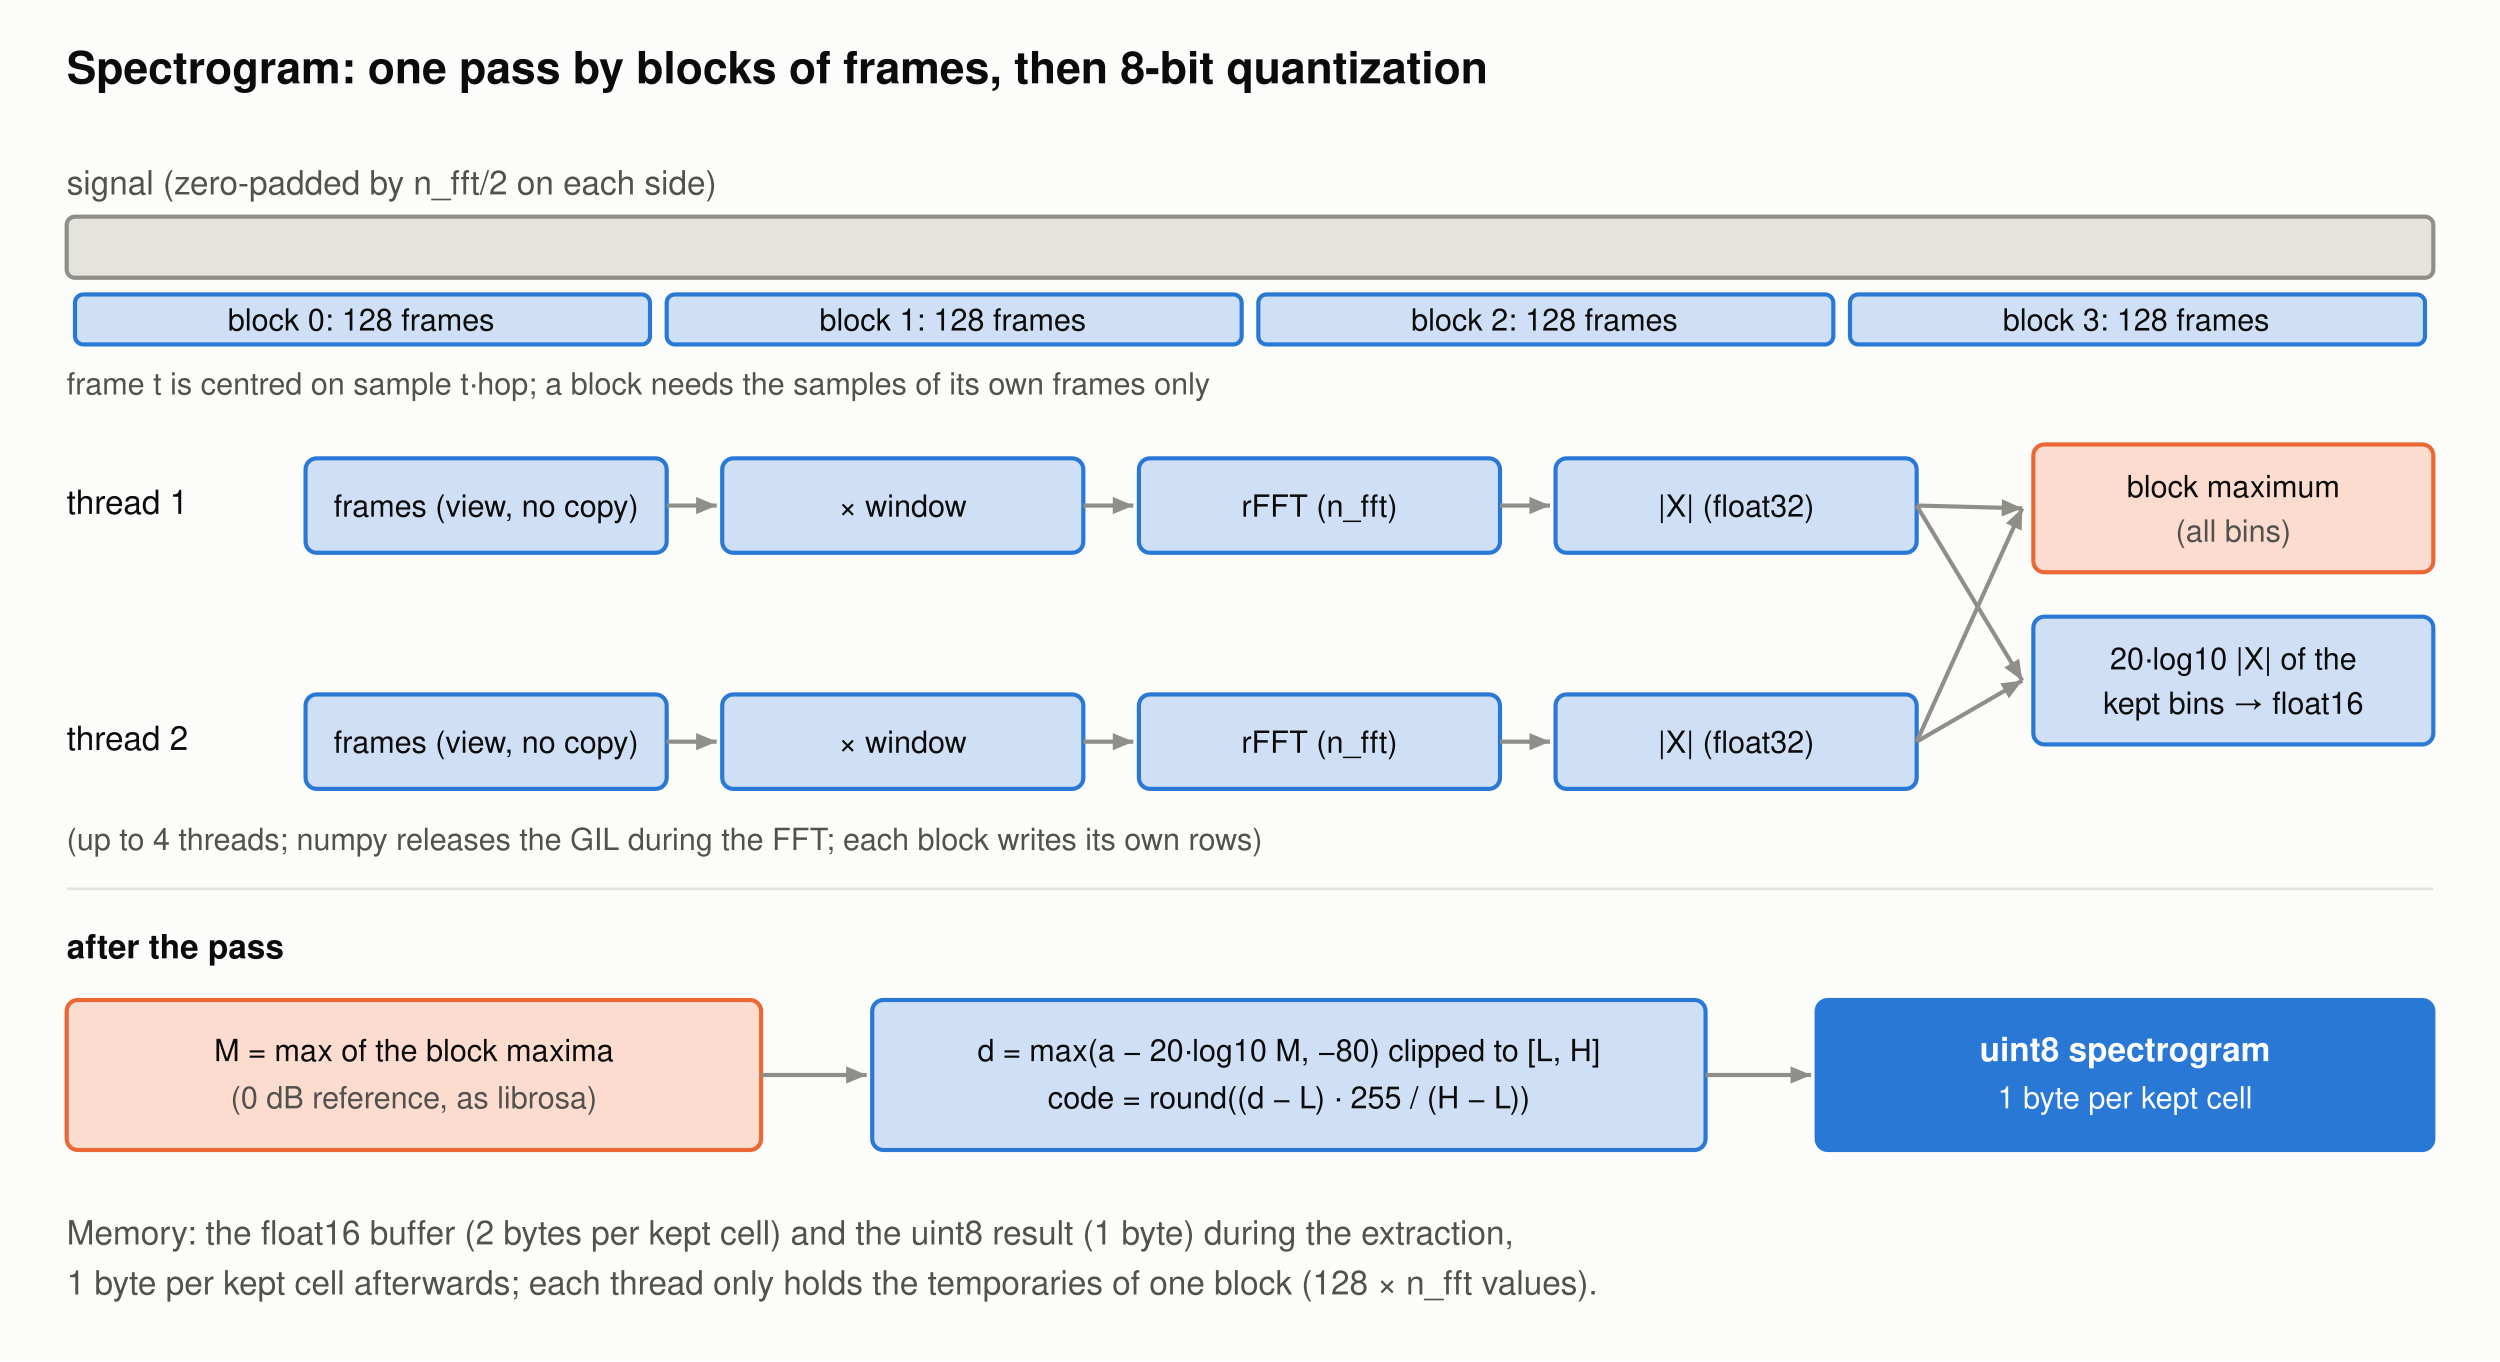
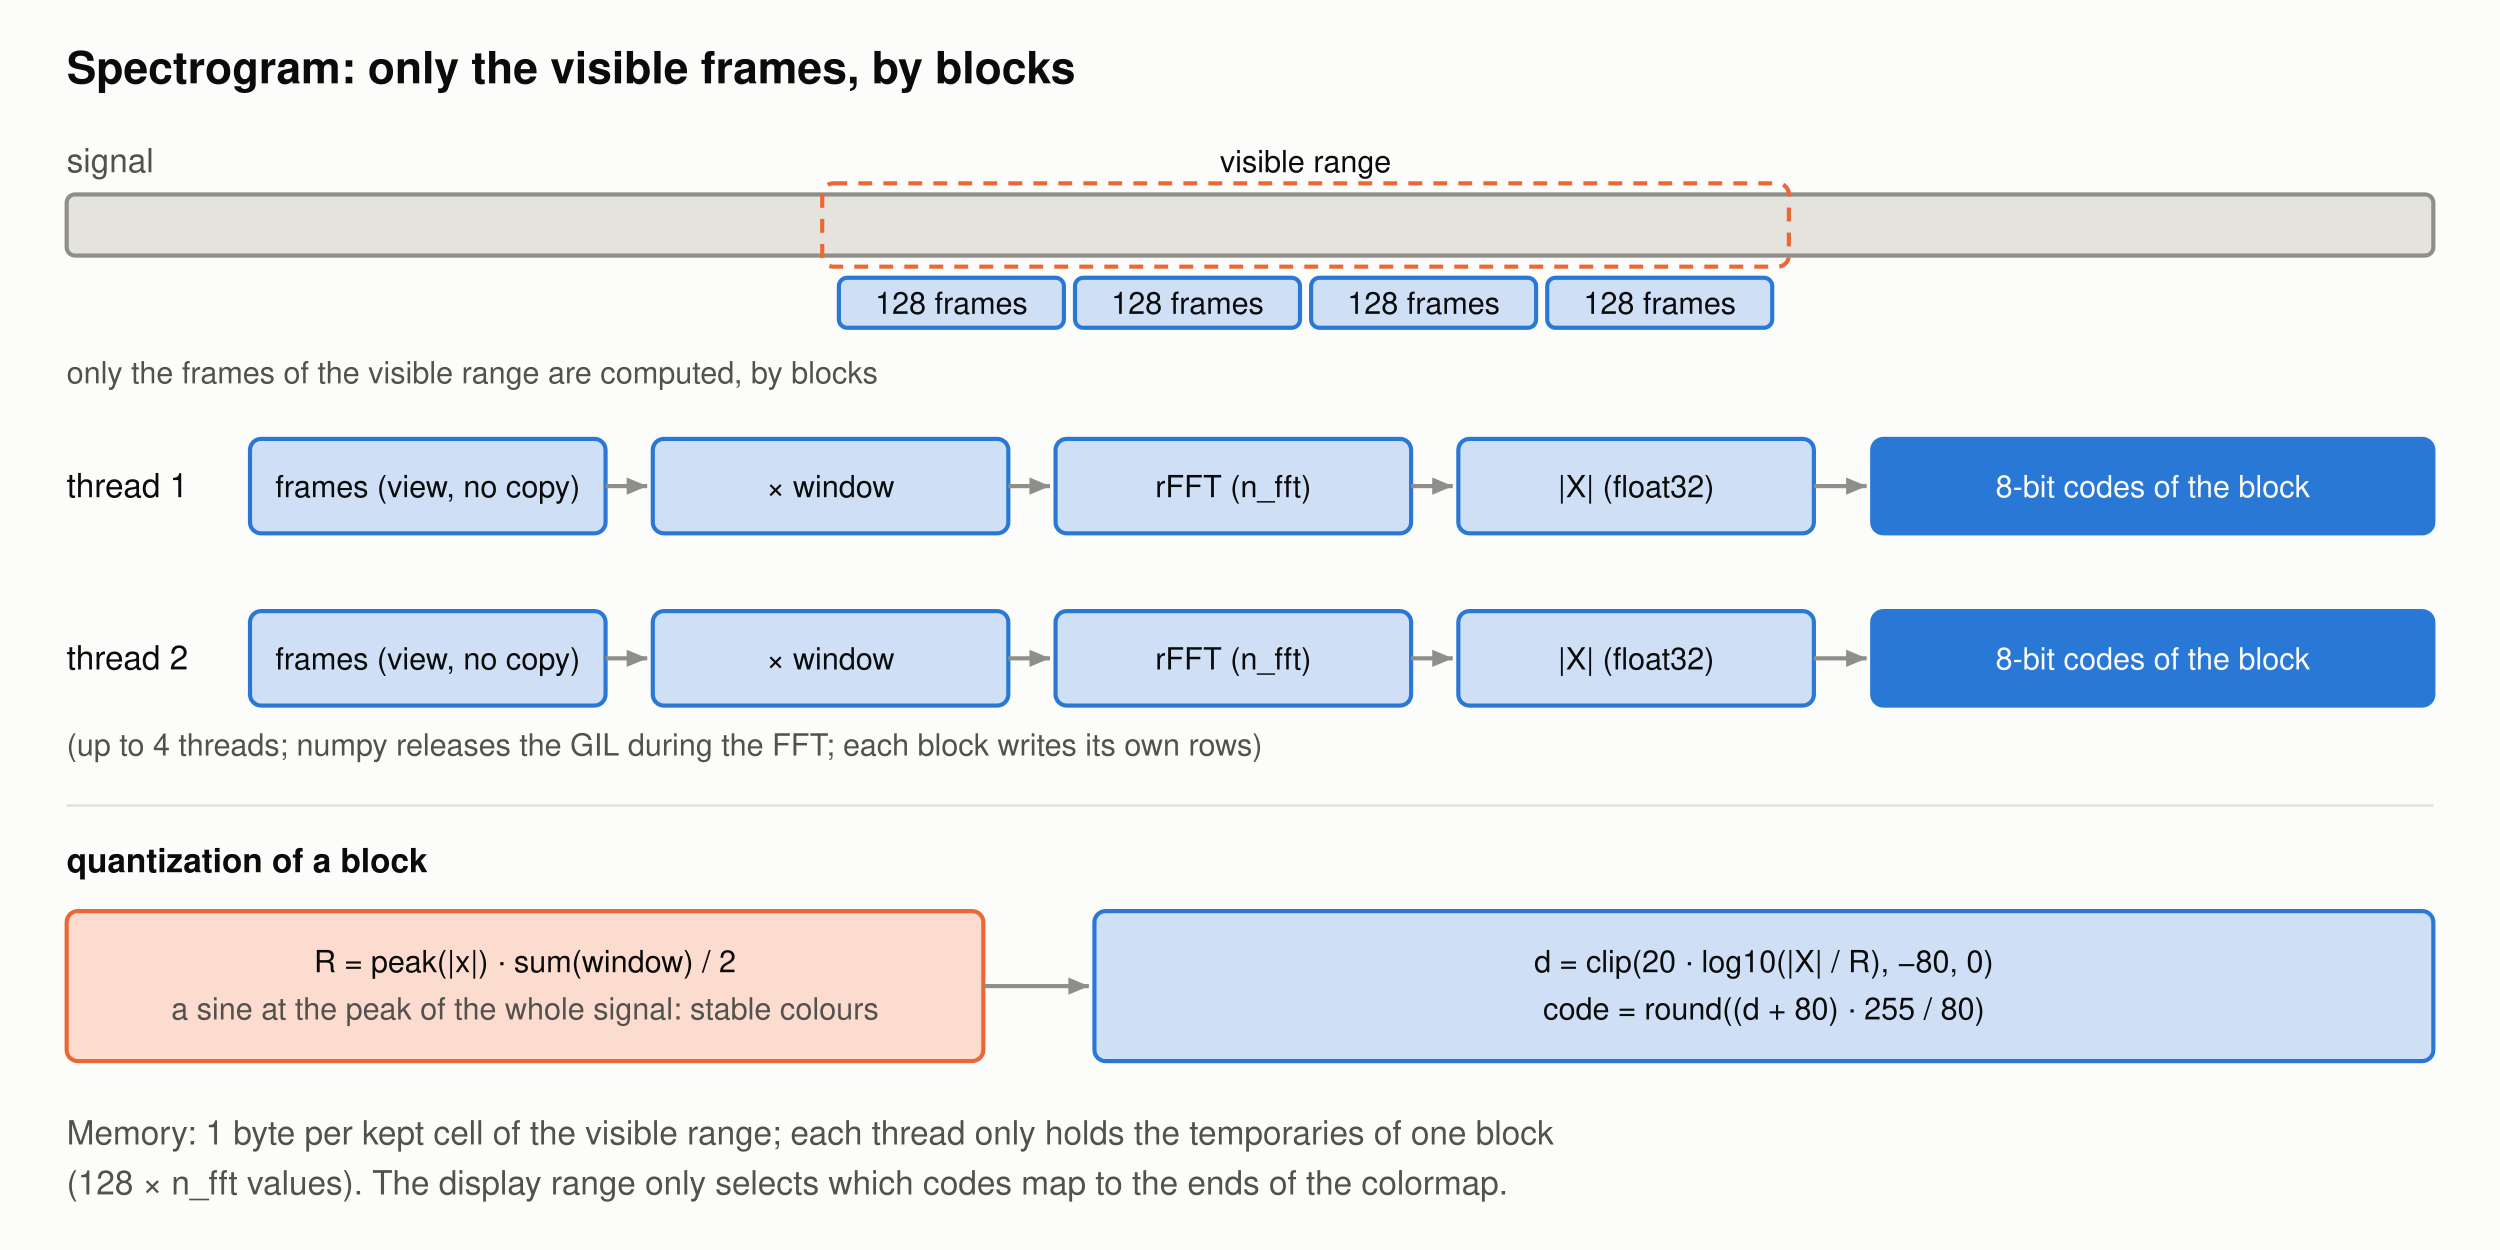
- <svg xmlns="http://www.w3.org/2000/svg" width="900" height="490" viewBox="0 0 900 490" role="img">
-   <rect width="900" height="490" fill="#fcfcfb" />
-   <text x="24.0" y="30.0" font-family="Helvetica, Arial, sans-serif" font-size="16" fill="#0b0b0b" text-anchor="start" font-weight="bold">Spectrogram: one pass by blocks of frames, then 8-bit quantization</text>
-   <text x="24.0" y="70.0" font-family="Helvetica, Arial, sans-serif" font-size="12" fill="#52514e" text-anchor="start" font-weight="normal">signal (zero-padded by n_fft/2 on each side)</text>
-   <rect x="24.0" y="78.0" width="852.0" height="22.0" rx="3" fill="#e4e3de" stroke="#8f8e88" stroke-width="1.5" />
-   <rect x="27.0" y="106.0" width="207.0" height="18.0" rx="3" fill="#cfe0f6" stroke="#2a78d6" stroke-width="1.5" />
-   <text x="130.0" y="119.0" font-family="Helvetica, Arial, sans-serif" font-size="11" fill="#0b0b0b" text-anchor="middle" font-weight="normal">block 0: 128 frames</text>
-   <rect x="240.0" y="106.0" width="207.0" height="18.0" rx="3" fill="#cfe0f6" stroke="#2a78d6" stroke-width="1.5" />
-   <text x="343.0" y="119.0" font-family="Helvetica, Arial, sans-serif" font-size="11" fill="#0b0b0b" text-anchor="middle" font-weight="normal">block 1: 128 frames</text>
-   <rect x="453.0" y="106.0" width="207.0" height="18.0" rx="3" fill="#cfe0f6" stroke="#2a78d6" stroke-width="1.5" />
-   <text x="556.0" y="119.0" font-family="Helvetica, Arial, sans-serif" font-size="11" fill="#0b0b0b" text-anchor="middle" font-weight="normal">block 2: 128 frames</text>
-   <rect x="666.0" y="106.0" width="207.0" height="18.0" rx="3" fill="#cfe0f6" stroke="#2a78d6" stroke-width="1.5" />
-   <text x="769.0" y="119.0" font-family="Helvetica, Arial, sans-serif" font-size="11" fill="#0b0b0b" text-anchor="middle" font-weight="normal">block 3: 128 frames</text>
-   <text x="24.0" y="142.0" font-family="Helvetica, Arial, sans-serif" font-size="11" fill="#52514e" text-anchor="start" font-weight="normal">frame t is centred on sample t·hop; a block needs the samples of its own frames only</text>
-   <text x="24.0" y="185.0" font-family="Helvetica, Arial, sans-serif" font-size="12" fill="#0b0b0b" text-anchor="start" font-weight="normal">thread 1</text>
-   <rect x="110.0" y="165.0" width="130.0" height="34.0" rx="4" fill="#cfe0f6" stroke="#2a78d6" stroke-width="1.5" />
-   <text x="175.0" y="186.0" font-family="Helvetica, Arial, sans-serif" font-size="11" fill="#0b0b0b" text-anchor="middle" font-weight="normal">frames (view, no copy)</text>
-   <rect x="260.0" y="165.0" width="130.0" height="34.0" rx="4" fill="#cfe0f6" stroke="#2a78d6" stroke-width="1.5" />
-   <text x="325.0" y="186.0" font-family="Helvetica, Arial, sans-serif" font-size="11" fill="#0b0b0b" text-anchor="middle" font-weight="normal">× window</text>
-   <line x1="240.0" y1="182.0" x2="258.0" y2="182.0" stroke="#8f8e88" stroke-width="1.5" />
-   <path d="M258.0,182.0 L250.6,185.1 L250.6,178.9 Z" fill="#8f8e88" />
-   <rect x="410.0" y="165.0" width="130.0" height="34.0" rx="4" fill="#cfe0f6" stroke="#2a78d6" stroke-width="1.5" />
-   <text x="475.0" y="186.0" font-family="Helvetica, Arial, sans-serif" font-size="11" fill="#0b0b0b" text-anchor="middle" font-weight="normal">rFFT (n_fft)</text>
-   <line x1="390.0" y1="182.0" x2="408.0" y2="182.0" stroke="#8f8e88" stroke-width="1.5" />
-   <path d="M408.0,182.0 L400.6,185.1 L400.6,178.9 Z" fill="#8f8e88" />
-   <rect x="560.0" y="165.0" width="130.0" height="34.0" rx="4" fill="#cfe0f6" stroke="#2a78d6" stroke-width="1.5" />
-   <text x="625.0" y="186.0" font-family="Helvetica, Arial, sans-serif" font-size="11" fill="#0b0b0b" text-anchor="middle" font-weight="normal">|X|  (float32)</text>
-   <line x1="540.0" y1="182.0" x2="558.0" y2="182.0" stroke="#8f8e88" stroke-width="1.5" />
-   <path d="M558.0,182.0 L550.6,185.1 L550.6,178.9 Z" fill="#8f8e88" />
-   <line x1="690.0" y1="182.0" x2="728.0" y2="183.0" stroke="#8f8e88" stroke-width="1.5" />
-   <path d="M728.0,183.0 L720.6,185.9 L720.7,179.7 Z" fill="#8f8e88" />
-   <line x1="690.0" y1="182.0" x2="728.0" y2="245.0" stroke="#8f8e88" stroke-width="1.5" />
-   <path d="M728.0,245.0 L721.5,240.3 L726.9,237.1 Z" fill="#8f8e88" />
-   <text x="24.0" y="270.0" font-family="Helvetica, Arial, sans-serif" font-size="12" fill="#0b0b0b" text-anchor="start" font-weight="normal">thread 2</text>
-   <rect x="110.0" y="250.0" width="130.0" height="34.0" rx="4" fill="#cfe0f6" stroke="#2a78d6" stroke-width="1.5" />
-   <text x="175.0" y="271.0" font-family="Helvetica, Arial, sans-serif" font-size="11" fill="#0b0b0b" text-anchor="middle" font-weight="normal">frames (view, no copy)</text>
-   <rect x="260.0" y="250.0" width="130.0" height="34.0" rx="4" fill="#cfe0f6" stroke="#2a78d6" stroke-width="1.5" />
-   <text x="325.0" y="271.0" font-family="Helvetica, Arial, sans-serif" font-size="11" fill="#0b0b0b" text-anchor="middle" font-weight="normal">× window</text>
-   <line x1="240.0" y1="267.0" x2="258.0" y2="267.0" stroke="#8f8e88" stroke-width="1.5" />
-   <path d="M258.0,267.0 L250.6,270.1 L250.6,263.9 Z" fill="#8f8e88" />
-   <rect x="410.0" y="250.0" width="130.0" height="34.0" rx="4" fill="#cfe0f6" stroke="#2a78d6" stroke-width="1.5" />
-   <text x="475.0" y="271.0" font-family="Helvetica, Arial, sans-serif" font-size="11" fill="#0b0b0b" text-anchor="middle" font-weight="normal">rFFT (n_fft)</text>
-   <line x1="390.0" y1="267.0" x2="408.0" y2="267.0" stroke="#8f8e88" stroke-width="1.5" />
-   <path d="M408.0,267.0 L400.6,270.1 L400.6,263.9 Z" fill="#8f8e88" />
-   <rect x="560.0" y="250.0" width="130.0" height="34.0" rx="4" fill="#cfe0f6" stroke="#2a78d6" stroke-width="1.5" />
-   <text x="625.0" y="271.0" font-family="Helvetica, Arial, sans-serif" font-size="11" fill="#0b0b0b" text-anchor="middle" font-weight="normal">|X|  (float32)</text>
-   <line x1="540.0" y1="267.0" x2="558.0" y2="267.0" stroke="#8f8e88" stroke-width="1.5" />
-   <path d="M558.0,267.0 L550.6,270.1 L550.6,263.9 Z" fill="#8f8e88" />
-   <line x1="690.0" y1="267.0" x2="728.0" y2="183.0" stroke="#8f8e88" stroke-width="1.5" />
-   <path d="M728.0,183.0 L727.8,191.0 L722.1,188.4 Z" fill="#8f8e88" />
-   <line x1="690.0" y1="267.0" x2="728.0" y2="245.0" stroke="#8f8e88" stroke-width="1.5" />
-   <path d="M728.0,245.0 L723.2,251.4 L720.1,246.0 Z" fill="#8f8e88" />
-   <text x="24.0" y="306.0" font-family="Helvetica, Arial, sans-serif" font-size="11" fill="#52514e" text-anchor="start" font-weight="normal">(up to 4 threads; numpy releases the GIL during the FFT; each block writes its own rows)</text>
-   <rect x="732.0" y="160.0" width="144.0" height="46.0" rx="4" fill="#fbdccf" stroke="#eb6834" stroke-width="1.5" />
-   <text x="804.0" y="179.0" font-family="Helvetica, Arial, sans-serif" font-size="11" fill="#0b0b0b" text-anchor="middle" font-weight="normal">block maximum</text>
-   <text x="804.0" y="195.0" font-family="Helvetica, Arial, sans-serif" font-size="11" fill="#52514e" text-anchor="middle" font-weight="normal">(all bins)</text>
-   <rect x="732.0" y="222.0" width="144.0" height="46.0" rx="4" fill="#cfe0f6" stroke="#2a78d6" stroke-width="1.5" />
-   <text x="804.0" y="241.0" font-family="Helvetica, Arial, sans-serif" font-size="11" fill="#0b0b0b" text-anchor="middle" font-weight="normal">20·log10 |X| of the</text>
-   <text x="804.0" y="257.0" font-family="Helvetica, Arial, sans-serif" font-size="11" fill="#0b0b0b" text-anchor="middle" font-weight="normal">kept bins → float16</text>
-   <line x1="24.0" y1="320.0" x2="876.0" y2="320.0" stroke="#e4e3de" stroke-width="1" />
-   <text x="24.0" y="345.0" font-family="Helvetica, Arial, sans-serif" font-size="12" fill="#0b0b0b" text-anchor="start" font-weight="bold">after the pass</text>
-   <rect x="24.0" y="360.0" width="250.0" height="54.0" rx="4" fill="#fbdccf" stroke="#eb6834" stroke-width="1.5" />
-   <text x="149.0" y="382.0" font-family="Helvetica, Arial, sans-serif" font-size="11" fill="#0b0b0b" text-anchor="middle" font-weight="normal">M = max of the block maxima</text>
-   <text x="149.0" y="399.0" font-family="Helvetica, Arial, sans-serif" font-size="11" fill="#52514e" text-anchor="middle" font-weight="normal">(0 dB reference, as librosa)</text>
-   <rect x="314.0" y="360.0" width="300.0" height="54.0" rx="4" fill="#cfe0f6" stroke="#2a78d6" stroke-width="1.5" />
-   <text x="464.0" y="382.0" font-family="Helvetica, Arial, sans-serif" font-size="11" fill="#0b0b0b" text-anchor="middle" font-weight="normal">d = max(a − 20·log10 M, −80) clipped to [L, H]</text>
-   <text x="464.0" y="399.0" font-family="Helvetica, Arial, sans-serif" font-size="11" fill="#0b0b0b" text-anchor="middle" font-weight="normal">code = round((d − L) · 255 / (H − L))</text>
-   <rect x="654.0" y="360.0" width="222.0" height="54.0" rx="4" fill="#2a78d6" stroke="#2a78d6" stroke-width="1.5" />
-   <text x="765.0" y="382.0" font-family="Helvetica, Arial, sans-serif" font-size="12" fill="#fcfcfb" text-anchor="middle" font-weight="bold">uint8 spectrogram</text>
-   <text x="765.0" y="399.0" font-family="Helvetica, Arial, sans-serif" font-size="11" fill="#fcfcfb" text-anchor="middle" font-weight="normal">1 byte per kept cell</text>
-   <line x1="274.0" y1="387.0" x2="312.0" y2="387.0" stroke="#8f8e88" stroke-width="1.5" />
-   <path d="M312.0,387.0 L304.6,390.1 L304.6,383.9 Z" fill="#8f8e88" />
-   <line x1="614.0" y1="387.0" x2="652.0" y2="387.0" stroke="#8f8e88" stroke-width="1.5" />
-   <path d="M652.0,387.0 L644.6,390.1 L644.6,383.9 Z" fill="#8f8e88" />
-   <text x="24.0" y="448.0" font-family="Helvetica, Arial, sans-serif" font-size="12" fill="#52514e" text-anchor="start" font-weight="normal">Memory: the float16 buffer (2 bytes per kept cell) and the uint8 result (1 byte) during the extraction,</text>
-   <text x="24.0" y="466.0" font-family="Helvetica, Arial, sans-serif" font-size="12" fill="#52514e" text-anchor="start" font-weight="normal">1 byte per kept cell afterwards; each thread only holds the temporaries of one block (128 × n_fft values).</text>
+ <svg xmlns="http://www.w3.org/2000/svg" width="900" height="450" viewBox="0 0 900 450" role="img">
+   <rect width="900" height="450" fill="#fcfcfb" />
+   <text x="24.0" y="30.0" font-family="Helvetica, Arial, sans-serif" font-size="16" fill="#0b0b0b" text-anchor="start" font-weight="bold">Spectrogram: only the visible frames, by blocks</text>
+   <text x="24.0" y="62.0" font-family="Helvetica, Arial, sans-serif" font-size="12" fill="#52514e" text-anchor="start" font-weight="normal">signal</text>
+   <rect x="24.0" y="70.0" width="852.0" height="22.0" rx="3" fill="#e4e3de" stroke="#8f8e88" stroke-width="1.5" />
+   <rect x="296.0" y="66.0" width="348.0" height="30.0" rx="4" fill="none" stroke="#eb6834" stroke-width="1.5" stroke-dasharray="5 4" />
+   <text x="470.0" y="62.0" font-family="Helvetica, Arial, sans-serif" font-size="11" fill="#0b0b0b" text-anchor="middle" font-weight="normal">visible range</text>
+   <rect x="302.0" y="100.0" width="81.0" height="18.0" rx="3" fill="#cfe0f6" stroke="#2a78d6" stroke-width="1.5" />
+   <text x="342.5" y="113.0" font-family="Helvetica, Arial, sans-serif" font-size="11" fill="#0b0b0b" text-anchor="middle" font-weight="normal">128 frames</text>
+   <rect x="387.0" y="100.0" width="81.0" height="18.0" rx="3" fill="#cfe0f6" stroke="#2a78d6" stroke-width="1.5" />
+   <text x="427.5" y="113.0" font-family="Helvetica, Arial, sans-serif" font-size="11" fill="#0b0b0b" text-anchor="middle" font-weight="normal">128 frames</text>
+   <rect x="472.0" y="100.0" width="81.0" height="18.0" rx="3" fill="#cfe0f6" stroke="#2a78d6" stroke-width="1.5" />
+   <text x="512.5" y="113.0" font-family="Helvetica, Arial, sans-serif" font-size="11" fill="#0b0b0b" text-anchor="middle" font-weight="normal">128 frames</text>
+   <rect x="557.0" y="100.0" width="81.0" height="18.0" rx="3" fill="#cfe0f6" stroke="#2a78d6" stroke-width="1.5" />
+   <text x="597.5" y="113.0" font-family="Helvetica, Arial, sans-serif" font-size="11" fill="#0b0b0b" text-anchor="middle" font-weight="normal">128 frames</text>
+   <text x="24.0" y="138.0" font-family="Helvetica, Arial, sans-serif" font-size="11" fill="#52514e" text-anchor="start" font-weight="normal">only the frames of the visible range are computed, by blocks</text>
+   <text x="24.0" y="179.0" font-family="Helvetica, Arial, sans-serif" font-size="12" fill="#0b0b0b" text-anchor="start" font-weight="normal">thread 1</text>
+   <rect x="90.0" y="158.0" width="128.0" height="34.0" rx="4" fill="#cfe0f6" stroke="#2a78d6" stroke-width="1.5" />
+   <text x="154.0" y="179.0" font-family="Helvetica, Arial, sans-serif" font-size="11" fill="#0b0b0b" text-anchor="middle" font-weight="normal">frames (view, no copy)</text>
+   <rect x="235.0" y="158.0" width="128.0" height="34.0" rx="4" fill="#cfe0f6" stroke="#2a78d6" stroke-width="1.5" />
+   <text x="299.0" y="179.0" font-family="Helvetica, Arial, sans-serif" font-size="11" fill="#0b0b0b" text-anchor="middle" font-weight="normal">× window</text>
+   <line x1="218.0" y1="175.0" x2="233.0" y2="175.0" stroke="#8f8e88" stroke-width="1.5" />
+   <path d="M233.0,175.0 L225.6,178.1 L225.6,171.9 Z" fill="#8f8e88" />
+   <rect x="380.0" y="158.0" width="128.0" height="34.0" rx="4" fill="#cfe0f6" stroke="#2a78d6" stroke-width="1.5" />
+   <text x="444.0" y="179.0" font-family="Helvetica, Arial, sans-serif" font-size="11" fill="#0b0b0b" text-anchor="middle" font-weight="normal">rFFT (n_fft)</text>
+   <line x1="363.0" y1="175.0" x2="378.0" y2="175.0" stroke="#8f8e88" stroke-width="1.5" />
+   <path d="M378.0,175.0 L370.6,178.1 L370.6,171.9 Z" fill="#8f8e88" />
+   <rect x="525.0" y="158.0" width="128.0" height="34.0" rx="4" fill="#cfe0f6" stroke="#2a78d6" stroke-width="1.5" />
+   <text x="589.0" y="179.0" font-family="Helvetica, Arial, sans-serif" font-size="11" fill="#0b0b0b" text-anchor="middle" font-weight="normal">|X|  (float32)</text>
+   <line x1="508.0" y1="175.0" x2="523.0" y2="175.0" stroke="#8f8e88" stroke-width="1.5" />
+   <path d="M523.0,175.0 L515.6,178.1 L515.6,171.9 Z" fill="#8f8e88" />
+   <line x1="653.0" y1="175.0" x2="672.0" y2="175.0" stroke="#8f8e88" stroke-width="1.5" />
+   <path d="M672.0,175.0 L664.6,178.1 L664.6,171.9 Z" fill="#8f8e88" />
+   <rect x="674.0" y="158.0" width="202.0" height="34.0" rx="4" fill="#2a78d6" stroke="#2a78d6" stroke-width="1.5" />
+   <text x="775.0" y="179.0" font-family="Helvetica, Arial, sans-serif" font-size="11" fill="#fcfcfb" text-anchor="middle" font-weight="normal">8-bit codes of the block</text>
+   <text x="24.0" y="241.0" font-family="Helvetica, Arial, sans-serif" font-size="12" fill="#0b0b0b" text-anchor="start" font-weight="normal">thread 2</text>
+   <rect x="90.0" y="220.0" width="128.0" height="34.0" rx="4" fill="#cfe0f6" stroke="#2a78d6" stroke-width="1.5" />
+   <text x="154.0" y="241.0" font-family="Helvetica, Arial, sans-serif" font-size="11" fill="#0b0b0b" text-anchor="middle" font-weight="normal">frames (view, no copy)</text>
+   <rect x="235.0" y="220.0" width="128.0" height="34.0" rx="4" fill="#cfe0f6" stroke="#2a78d6" stroke-width="1.5" />
+   <text x="299.0" y="241.0" font-family="Helvetica, Arial, sans-serif" font-size="11" fill="#0b0b0b" text-anchor="middle" font-weight="normal">× window</text>
+   <line x1="218.0" y1="237.0" x2="233.0" y2="237.0" stroke="#8f8e88" stroke-width="1.5" />
+   <path d="M233.0,237.0 L225.6,240.1 L225.6,233.9 Z" fill="#8f8e88" />
+   <rect x="380.0" y="220.0" width="128.0" height="34.0" rx="4" fill="#cfe0f6" stroke="#2a78d6" stroke-width="1.5" />
+   <text x="444.0" y="241.0" font-family="Helvetica, Arial, sans-serif" font-size="11" fill="#0b0b0b" text-anchor="middle" font-weight="normal">rFFT (n_fft)</text>
+   <line x1="363.0" y1="237.0" x2="378.0" y2="237.0" stroke="#8f8e88" stroke-width="1.5" />
+   <path d="M378.0,237.0 L370.6,240.1 L370.6,233.9 Z" fill="#8f8e88" />
+   <rect x="525.0" y="220.0" width="128.0" height="34.0" rx="4" fill="#cfe0f6" stroke="#2a78d6" stroke-width="1.5" />
+   <text x="589.0" y="241.0" font-family="Helvetica, Arial, sans-serif" font-size="11" fill="#0b0b0b" text-anchor="middle" font-weight="normal">|X|  (float32)</text>
+   <line x1="508.0" y1="237.0" x2="523.0" y2="237.0" stroke="#8f8e88" stroke-width="1.5" />
+   <path d="M523.0,237.0 L515.6,240.1 L515.6,233.9 Z" fill="#8f8e88" />
+   <line x1="653.0" y1="237.0" x2="672.0" y2="237.0" stroke="#8f8e88" stroke-width="1.5" />
+   <path d="M672.0,237.0 L664.6,240.1 L664.6,233.9 Z" fill="#8f8e88" />
+   <rect x="674.0" y="220.0" width="202.0" height="34.0" rx="4" fill="#2a78d6" stroke="#2a78d6" stroke-width="1.5" />
+   <text x="775.0" y="241.0" font-family="Helvetica, Arial, sans-serif" font-size="11" fill="#fcfcfb" text-anchor="middle" font-weight="normal">8-bit codes of the block</text>
+   <text x="24.0" y="272.0" font-family="Helvetica, Arial, sans-serif" font-size="11" fill="#52514e" text-anchor="start" font-weight="normal">(up to 4 threads; numpy releases the GIL during the FFT; each block writes its own rows)</text>
+   <line x1="24.0" y1="290.0" x2="876.0" y2="290.0" stroke="#e4e3de" stroke-width="1" />
+   <text x="24.0" y="314.0" font-family="Helvetica, Arial, sans-serif" font-size="12" fill="#0b0b0b" text-anchor="start" font-weight="bold">quantization of a block</text>
+   <rect x="24.0" y="328.0" width="330.0" height="54.0" rx="4" fill="#fbdccf" stroke="#eb6834" stroke-width="1.5" />
+   <text x="189.0" y="350.0" font-family="Helvetica, Arial, sans-serif" font-size="11" fill="#0b0b0b" text-anchor="middle" font-weight="normal">R = peak(|x|) · sum(window) / 2</text>
+   <text x="189.0" y="367.0" font-family="Helvetica, Arial, sans-serif" font-size="11" fill="#52514e" text-anchor="middle" font-weight="normal">a sine at the peak of the whole signal: stable colours</text>
+   <rect x="394.0" y="328.0" width="482.0" height="54.0" rx="4" fill="#cfe0f6" stroke="#2a78d6" stroke-width="1.5" />
+   <text x="635.0" y="350.0" font-family="Helvetica, Arial, sans-serif" font-size="11" fill="#0b0b0b" text-anchor="middle" font-weight="normal">d = clip(20 · log10(|X| / R), −80, 0)</text>
+   <text x="635.0" y="367.0" font-family="Helvetica, Arial, sans-serif" font-size="11" fill="#0b0b0b" text-anchor="middle" font-weight="normal">code = round((d + 80) · 255 / 80)</text>
+   <line x1="354.0" y1="355.0" x2="392.0" y2="355.0" stroke="#8f8e88" stroke-width="1.5" />
+   <path d="M392.0,355.0 L384.6,358.1 L384.6,351.9 Z" fill="#8f8e88" />
+   <text x="24.0" y="412.0" font-family="Helvetica, Arial, sans-serif" font-size="12" fill="#52514e" text-anchor="start" font-weight="normal">Memory: 1 byte per kept cell of the visible range; each thread only holds the temporaries of one block</text>
+   <text x="24.0" y="430.0" font-family="Helvetica, Arial, sans-serif" font-size="12" fill="#52514e" text-anchor="start" font-weight="normal">(128 × n_fft values). The display range only selects which codes map to the ends of the colormap.</text>
</svg>
